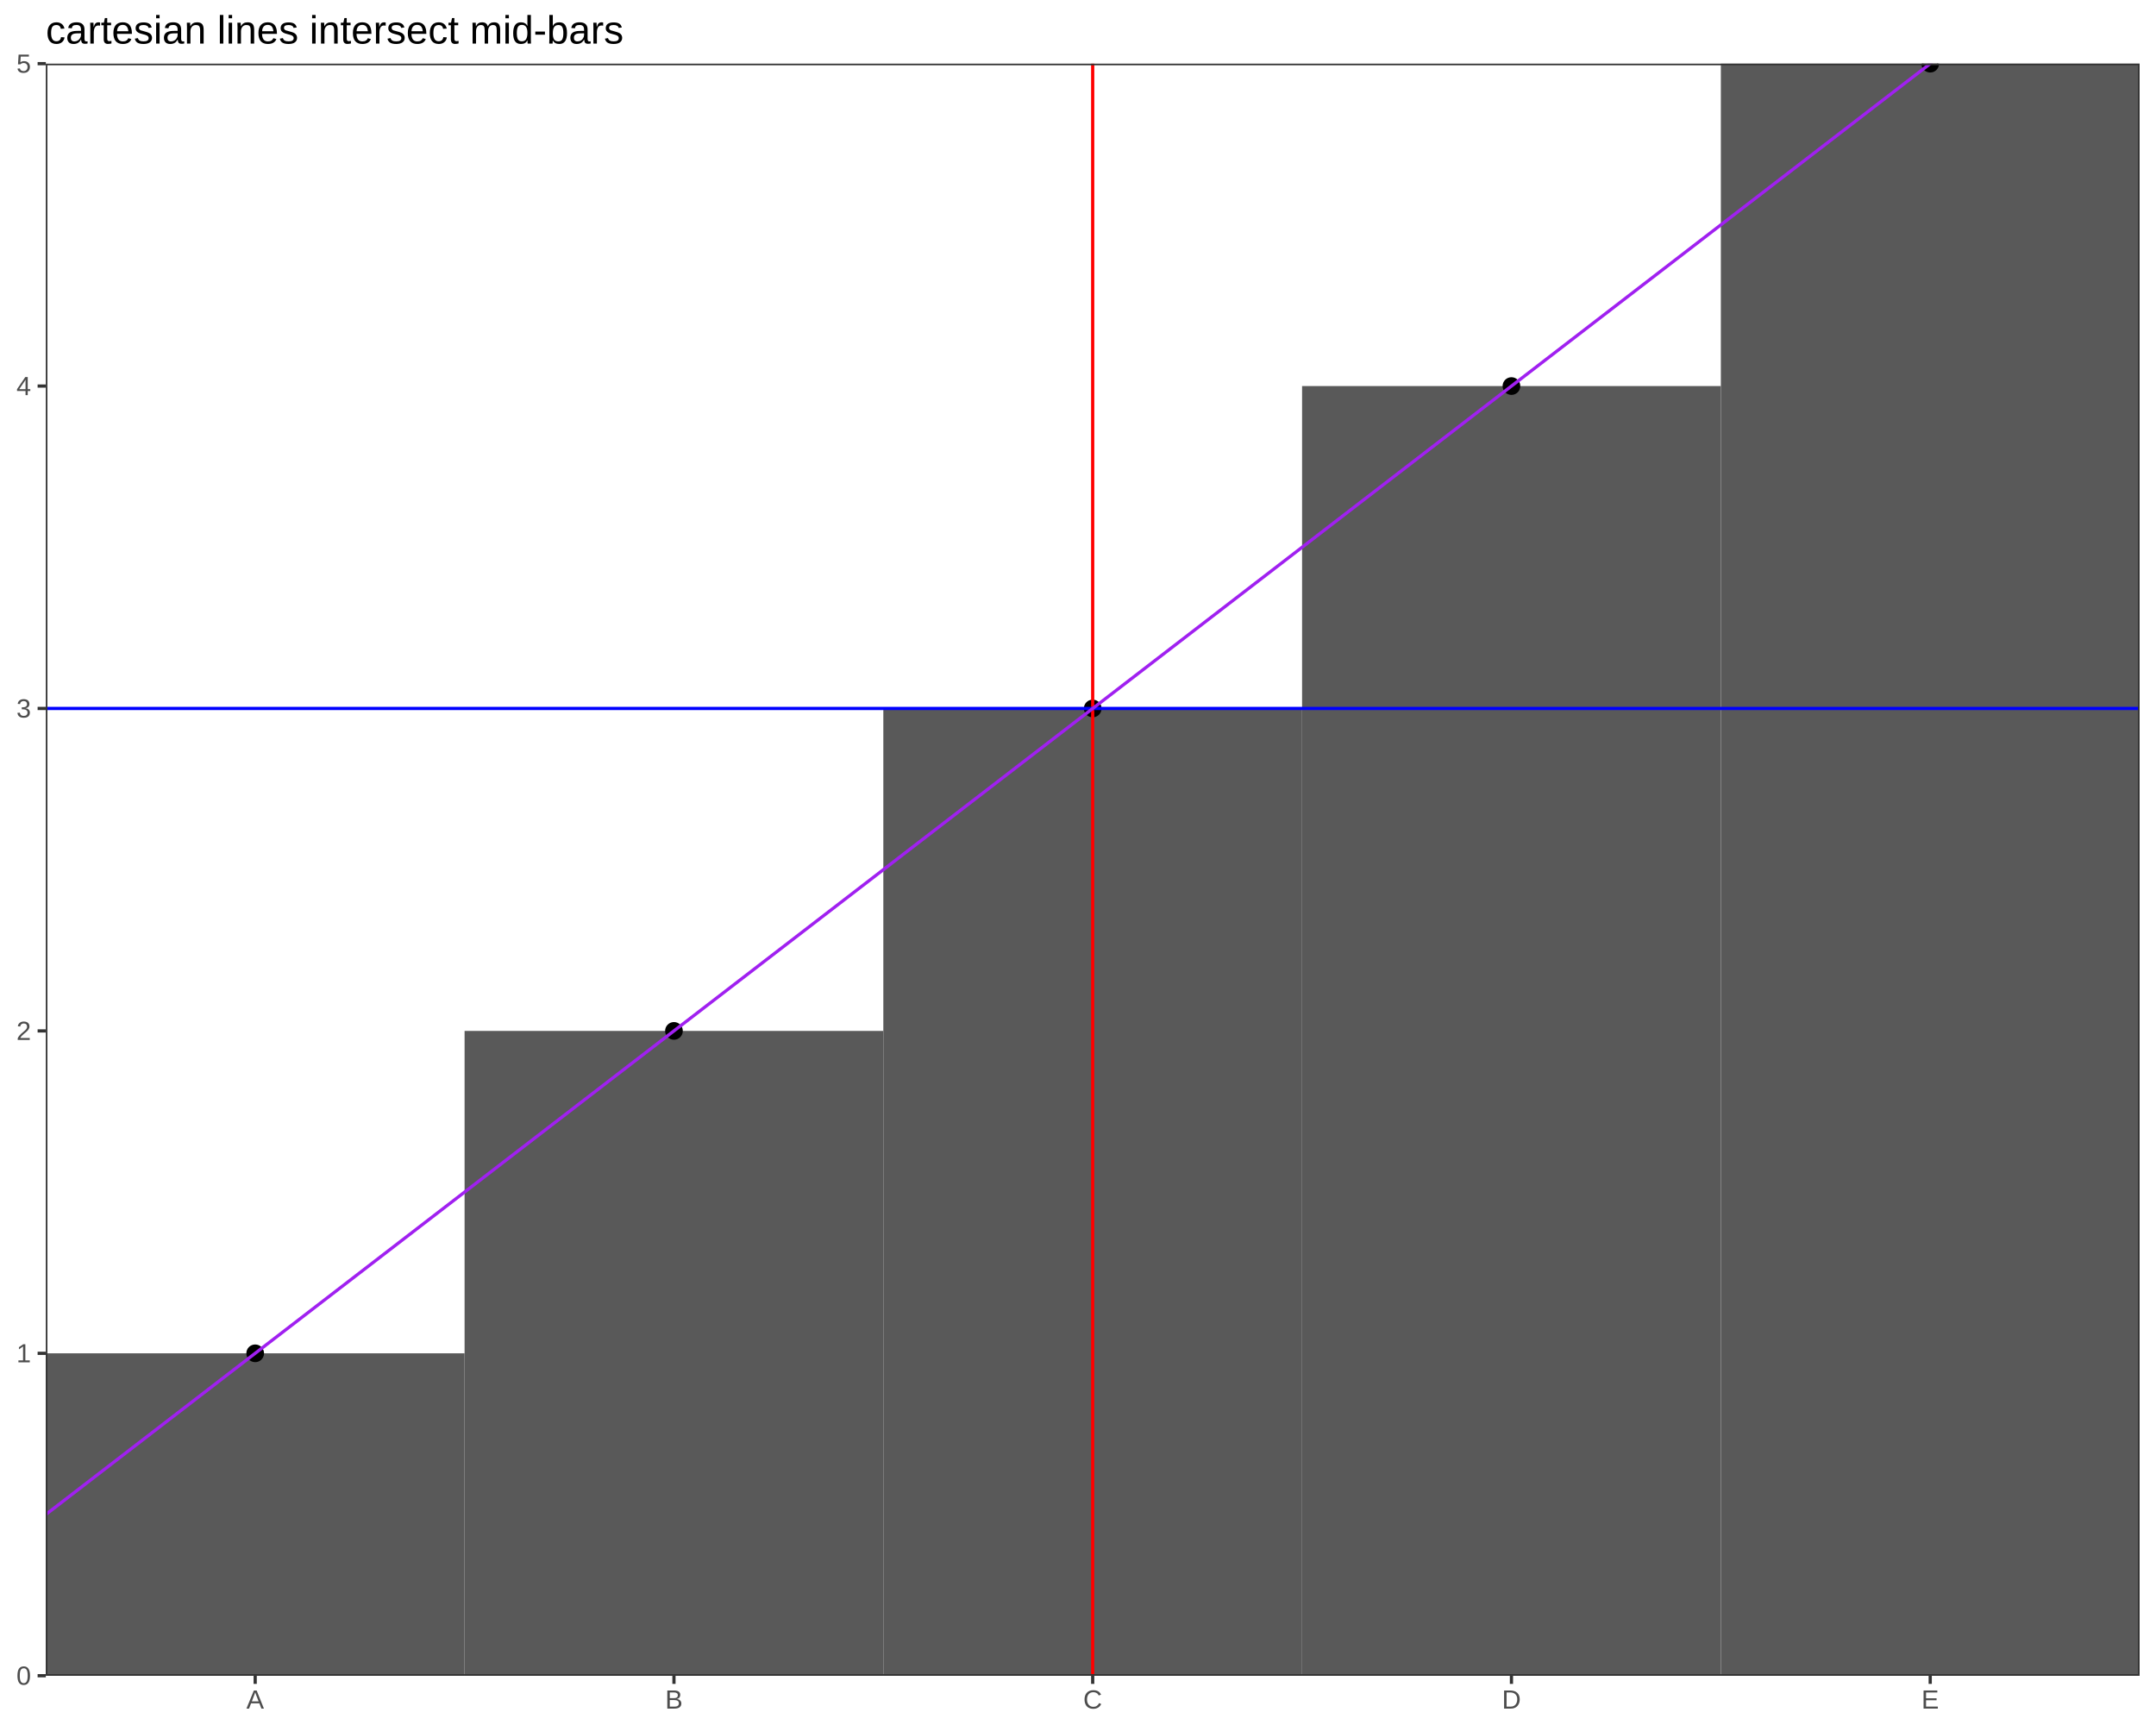
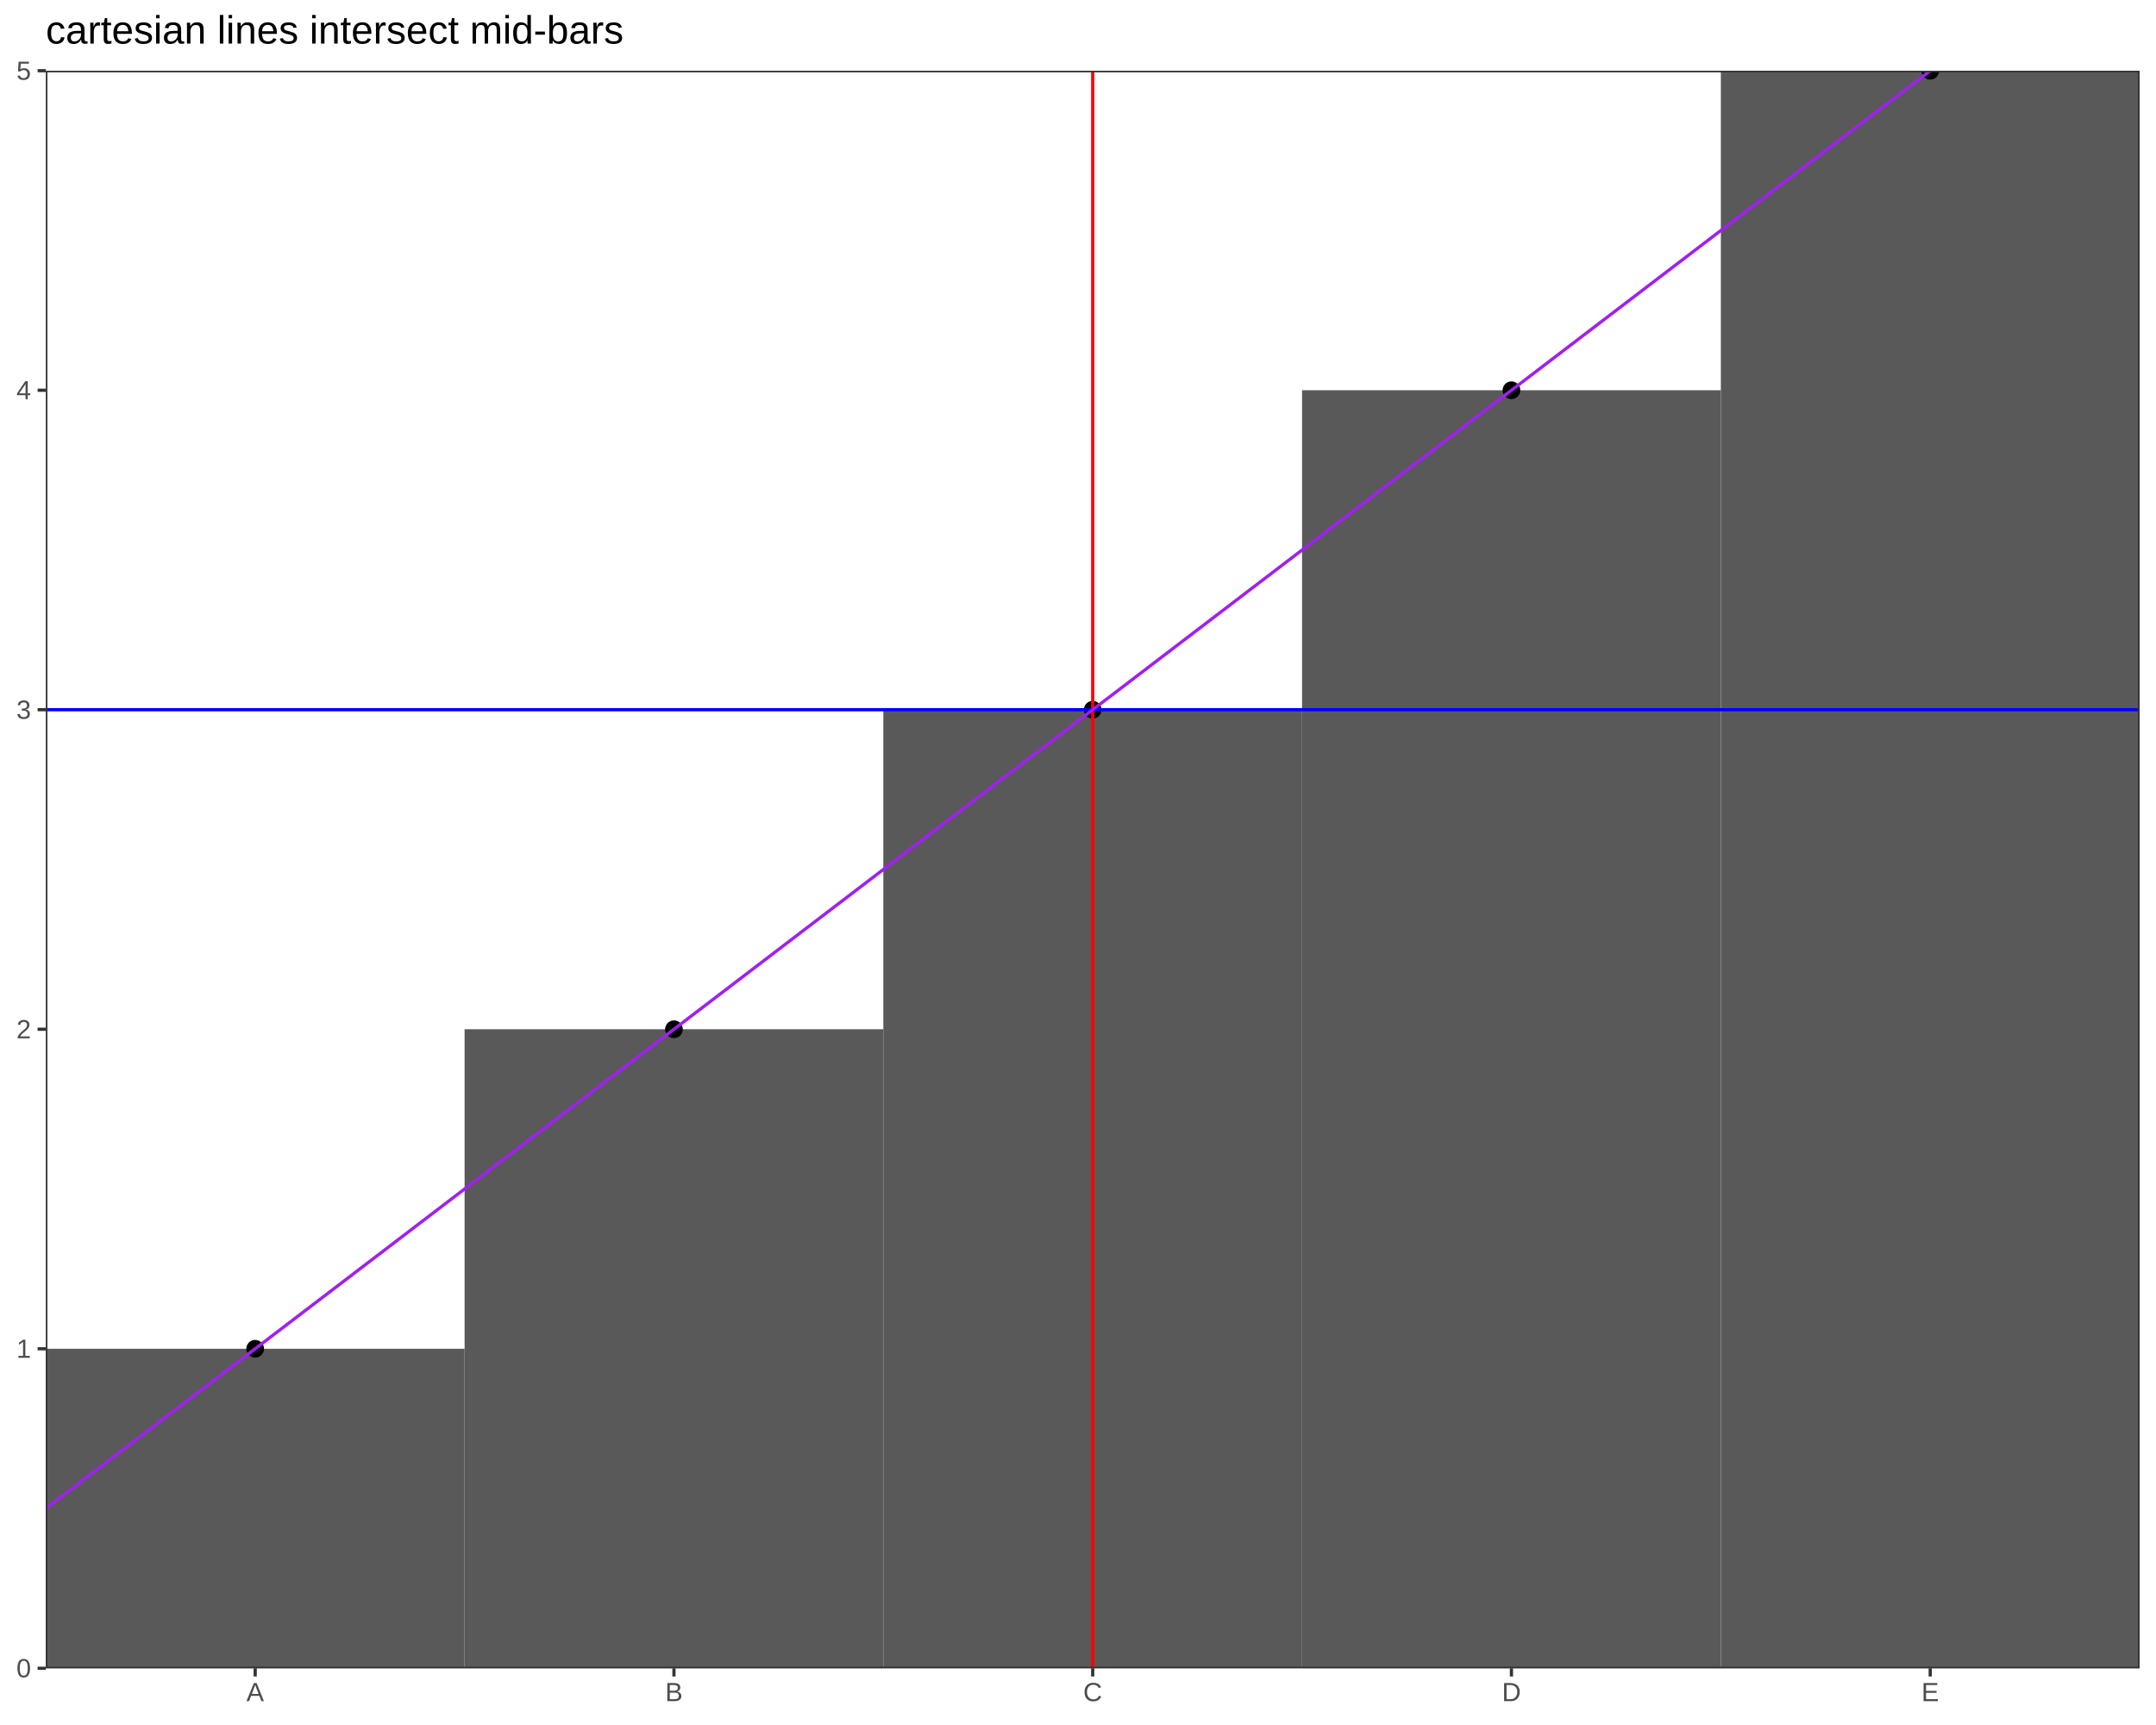
<svg xmlns="http://www.w3.org/2000/svg" viewBox="0 0 720.00 576.00">
  <defs>
    <style type="text/css">
    line, polyline, polygon, path, rect, circle {
      fill: none;
      stroke: #000000;
      stroke-linecap: round;
      stroke-linejoin: round;
      stroke-miterlimit: 10.00;
    }
  </style>
  </defs>
  <rect width="100%" height="100%" style="stroke: none; fill: #FFFFFF;" />
  <rect x="0.00" y="0.00" width="720.00" height="576.00" style="stroke-width: 1.07; stroke: #FFFFFF; fill: #FFFFFF;" />
  <defs>
-     <clipPath id="cpMTUuMzB8NzE0LjUyfDU1OS41NHwyMS4yNg==">
-       <rect x="15.30" y="21.26" width="699.22" height="538.28" />
+     <clipPath id="cpMTUuMzB8NzE0LjUyfDU1Ny4wNnwyMy42Mg==">
+       <rect x="15.30" y="23.62" width="699.22" height="533.44" />
    </clipPath>
  </defs>
-   <rect x="15.30" y="21.26" width="699.22" height="538.28" style="stroke-width: 1.07; stroke: none; fill: #FFFFFF;" clip-path="url(#cpMTUuMzB8NzE0LjUyfDU1OS41NHwyMS4yNg==)" />
-   <rect x="15.30" y="451.89" width="139.84" height="107.66" style="stroke-width: 1.07; stroke: none; stroke-linecap: butt; fill: #595959;" clip-path="url(#cpMTUuMzB8NzE0LjUyfDU1OS41NHwyMS4yNg==)" />
-   <rect x="155.15" y="344.23" width="139.84" height="215.31" style="stroke-width: 1.07; stroke: none; stroke-linecap: butt; fill: #595959;" clip-path="url(#cpMTUuMzB8NzE0LjUyfDU1OS41NHwyMS4yNg==)" />
-   <rect x="294.99" y="236.57" width="139.84" height="322.97" style="stroke-width: 1.07; stroke: none; stroke-linecap: butt; fill: #595959;" clip-path="url(#cpMTUuMzB8NzE0LjUyfDU1OS41NHwyMS4yNg==)" />
-   <rect x="434.83" y="128.91" width="139.84" height="430.63" style="stroke-width: 1.07; stroke: none; stroke-linecap: butt; fill: #595959;" clip-path="url(#cpMTUuMzB8NzE0LjUyfDU1OS41NHwyMS4yNg==)" />
-   <rect x="574.68" y="21.26" width="139.84" height="538.28" style="stroke-width: 1.07; stroke: none; stroke-linecap: butt; fill: #595959;" clip-path="url(#cpMTUuMzB8NzE0LjUyfDU1OS41NHwyMS4yNg==)" />
-   <circle cx="85.22" cy="451.89" r="1.95pt" style="stroke-width: 0.71; fill: #000000;" clip-path="url(#cpMTUuMzB8NzE0LjUyfDU1OS41NHwyMS4yNg==)" />
-   <circle cx="225.07" cy="344.23" r="1.95pt" style="stroke-width: 0.71; fill: #000000;" clip-path="url(#cpMTUuMzB8NzE0LjUyfDU1OS41NHwyMS4yNg==)" />
-   <circle cx="364.91" cy="236.57" r="1.95pt" style="stroke-width: 0.71; fill: #000000;" clip-path="url(#cpMTUuMzB8NzE0LjUyfDU1OS41NHwyMS4yNg==)" />
-   <circle cx="504.75" cy="128.91" r="1.95pt" style="stroke-width: 0.71; fill: #000000;" clip-path="url(#cpMTUuMzB8NzE0LjUyfDU1OS41NHwyMS4yNg==)" />
-   <circle cx="644.60" cy="21.26" r="1.95pt" style="stroke-width: 0.71; fill: #000000;" clip-path="url(#cpMTUuMzB8NzE0LjUyfDU1OS41NHwyMS4yNg==)" />
-   <line x1="364.91" y1="559.54" x2="364.91" y2="21.26" style="stroke-width: 1.07; stroke: #FF0000; stroke-linecap: butt;" clip-path="url(#cpMTUuMzB8NzE0LjUyfDU1OS41NHwyMS4yNg==)" />
-   <line x1="15.30" y1="236.57" x2="714.52" y2="236.57" style="stroke-width: 1.07; stroke: #0000FF; stroke-linecap: butt;" clip-path="url(#cpMTUuMzB8NzE0LjUyfDU1OS41NHwyMS4yNg==)" />
-   <line x1="15.30" y1="505.71" x2="672.21" y2="0.00" style="stroke-width: 1.07; stroke: #A020F0; stroke-linecap: butt;" clip-path="url(#cpMTUuMzB8NzE0LjUyfDU1OS41NHwyMS4yNg==)" />
-   <rect x="15.30" y="21.26" width="699.22" height="538.28" style="stroke-width: 1.07; stroke: #333333;" clip-path="url(#cpMTUuMzB8NzE0LjUyfDU1OS41NHwyMS4yNg==)" />
+   <rect x="15.30" y="23.62" width="699.22" height="533.44" style="stroke-width: 1.07; stroke: none; fill: #FFFFFF;" clip-path="url(#cpMTUuMzB8NzE0LjUyfDU1Ny4wNnwyMy42Mg==)" />
+   <rect x="15.30" y="450.37" width="139.84" height="106.69" style="stroke-width: 1.07; stroke: none; stroke-linecap: butt; fill: #595959;" clip-path="url(#cpMTUuMzB8NzE0LjUyfDU1Ny4wNnwyMy42Mg==)" />
+   <rect x="155.15" y="343.68" width="139.84" height="213.38" style="stroke-width: 1.07; stroke: none; stroke-linecap: butt; fill: #595959;" clip-path="url(#cpMTUuMzB8NzE0LjUyfDU1Ny4wNnwyMy42Mg==)" />
+   <rect x="294.99" y="236.99" width="139.84" height="320.06" style="stroke-width: 1.07; stroke: none; stroke-linecap: butt; fill: #595959;" clip-path="url(#cpMTUuMzB8NzE0LjUyfDU1Ny4wNnwyMy42Mg==)" />
+   <rect x="434.83" y="130.31" width="139.84" height="426.75" style="stroke-width: 1.07; stroke: none; stroke-linecap: butt; fill: #595959;" clip-path="url(#cpMTUuMzB8NzE0LjUyfDU1Ny4wNnwyMy42Mg==)" />
+   <rect x="574.68" y="23.62" width="139.84" height="533.44" style="stroke-width: 1.07; stroke: none; stroke-linecap: butt; fill: #595959;" clip-path="url(#cpMTUuMzB8NzE0LjUyfDU1Ny4wNnwyMy42Mg==)" />
+   <circle cx="85.22" cy="450.37" r="1.95pt" style="stroke-width: 0.71; fill: #000000;" clip-path="url(#cpMTUuMzB8NzE0LjUyfDU1Ny4wNnwyMy42Mg==)" />
+   <circle cx="225.07" cy="343.68" r="1.95pt" style="stroke-width: 0.71; fill: #000000;" clip-path="url(#cpMTUuMzB8NzE0LjUyfDU1Ny4wNnwyMy42Mg==)" />
+   <circle cx="364.91" cy="236.99" r="1.95pt" style="stroke-width: 0.71; fill: #000000;" clip-path="url(#cpMTUuMzB8NzE0LjUyfDU1Ny4wNnwyMy42Mg==)" />
+   <circle cx="504.75" cy="130.31" r="1.95pt" style="stroke-width: 0.71; fill: #000000;" clip-path="url(#cpMTUuMzB8NzE0LjUyfDU1Ny4wNnwyMy42Mg==)" />
+   <circle cx="644.60" cy="23.62" r="1.95pt" style="stroke-width: 0.71; fill: #000000;" clip-path="url(#cpMTUuMzB8NzE0LjUyfDU1Ny4wNnwyMy42Mg==)" />
+   <line x1="364.91" y1="557.06" x2="364.91" y2="23.62" style="stroke-width: 1.07; stroke: #FF0000; stroke-linecap: butt;" clip-path="url(#cpMTUuMzB8NzE0LjUyfDU1Ny4wNnwyMy42Mg==)" />
+   <line x1="15.30" y1="236.99" x2="714.52" y2="236.99" style="stroke-width: 1.07; stroke: #0000FF; stroke-linecap: butt;" clip-path="url(#cpMTUuMzB8NzE0LjUyfDU1Ny4wNnwyMy42Mg==)" />
+   <line x1="15.30" y1="503.71" x2="675.56" y2="0.00" style="stroke-width: 1.07; stroke: #A020F0; stroke-linecap: butt;" clip-path="url(#cpMTUuMzB8NzE0LjUyfDU1Ny4wNnwyMy42Mg==)" />
+   <rect x="15.30" y="23.62" width="699.22" height="533.44" style="stroke-width: 1.07; stroke: #333333;" clip-path="url(#cpMTUuMzB8NzE0LjUyfDU1Ny4wNnwyMy42Mg==)" />
  <defs>
    <clipPath id="cpMC4wMHw3MjAuMDB8NTc2LjAwfDAuMDA=">
      <rect x="0.00" y="0.00" width="720.00" height="576.00" />
    </clipPath>
  </defs>
  <g clip-path="url(#cpMC4wMHw3MjAuMDB8NTc2LjAwfDAuMDA=)">
-     <text x="5.48" y="562.57" style="font-size: 8.80px; fill: #4D4D4D; font-family: Liberation Sans;" textLength="4.89px" lengthAdjust="spacingAndGlyphs">0</text>
+     <text x="5.48" y="560.08" style="font-size: 8.80px; fill: #4D4D4D; font-family: Liberation Sans;" textLength="4.89px" lengthAdjust="spacingAndGlyphs">0</text>
  </g>
  <g clip-path="url(#cpMC4wMHw3MjAuMDB8NTc2LjAwfDAuMDA=)">
-     <text x="5.48" y="454.91" style="font-size: 8.80px; fill: #4D4D4D; font-family: Liberation Sans;" textLength="4.89px" lengthAdjust="spacingAndGlyphs">1</text>
+     <text x="5.48" y="453.39" style="font-size: 8.80px; fill: #4D4D4D; font-family: Liberation Sans;" textLength="4.89px" lengthAdjust="spacingAndGlyphs">1</text>
  </g>
  <g clip-path="url(#cpMC4wMHw3MjAuMDB8NTc2LjAwfDAuMDA=)">
-     <text x="5.48" y="347.25" style="font-size: 8.80px; fill: #4D4D4D; font-family: Liberation Sans;" textLength="4.89px" lengthAdjust="spacingAndGlyphs">2</text>
+     <text x="5.48" y="346.71" style="font-size: 8.80px; fill: #4D4D4D; font-family: Liberation Sans;" textLength="4.89px" lengthAdjust="spacingAndGlyphs">2</text>
  </g>
  <g clip-path="url(#cpMC4wMHw3MjAuMDB8NTc2LjAwfDAuMDA=)">
-     <text x="5.48" y="239.60" style="font-size: 8.80px; fill: #4D4D4D; font-family: Liberation Sans;" textLength="4.89px" lengthAdjust="spacingAndGlyphs">3</text>
+     <text x="5.48" y="240.02" style="font-size: 8.80px; fill: #4D4D4D; font-family: Liberation Sans;" textLength="4.89px" lengthAdjust="spacingAndGlyphs">3</text>
  </g>
  <g clip-path="url(#cpMC4wMHw3MjAuMDB8NTc2LjAwfDAuMDA=)">
-     <text x="5.48" y="131.94" style="font-size: 8.80px; fill: #4D4D4D; font-family: Liberation Sans;" textLength="4.89px" lengthAdjust="spacingAndGlyphs">4</text>
+     <text x="5.48" y="133.33" style="font-size: 8.80px; fill: #4D4D4D; font-family: Liberation Sans;" textLength="4.89px" lengthAdjust="spacingAndGlyphs">4</text>
  </g>
  <g clip-path="url(#cpMC4wMHw3MjAuMDB8NTc2LjAwfDAuMDA=)">
-     <text x="5.48" y="24.28" style="font-size: 8.80px; fill: #4D4D4D; font-family: Liberation Sans;" textLength="4.89px" lengthAdjust="spacingAndGlyphs">5</text>
+     <text x="5.48" y="26.64" style="font-size: 8.80px; fill: #4D4D4D; font-family: Liberation Sans;" textLength="4.89px" lengthAdjust="spacingAndGlyphs">5</text>
  </g>
-   <polyline points="12.56,559.54 15.30,559.54 " style="stroke-width: 1.07; stroke: #333333; stroke-linecap: butt;" clip-path="url(#cpMC4wMHw3MjAuMDB8NTc2LjAwfDAuMDA=)" />
-   <polyline points="12.56,451.89 15.30,451.89 " style="stroke-width: 1.07; stroke: #333333; stroke-linecap: butt;" clip-path="url(#cpMC4wMHw3MjAuMDB8NTc2LjAwfDAuMDA=)" />
-   <polyline points="12.56,344.23 15.30,344.23 " style="stroke-width: 1.07; stroke: #333333; stroke-linecap: butt;" clip-path="url(#cpMC4wMHw3MjAuMDB8NTc2LjAwfDAuMDA=)" />
-   <polyline points="12.56,236.57 15.30,236.57 " style="stroke-width: 1.07; stroke: #333333; stroke-linecap: butt;" clip-path="url(#cpMC4wMHw3MjAuMDB8NTc2LjAwfDAuMDA=)" />
-   <polyline points="12.56,128.91 15.30,128.91 " style="stroke-width: 1.07; stroke: #333333; stroke-linecap: butt;" clip-path="url(#cpMC4wMHw3MjAuMDB8NTc2LjAwfDAuMDA=)" />
-   <polyline points="12.56,21.26 15.30,21.26 " style="stroke-width: 1.07; stroke: #333333; stroke-linecap: butt;" clip-path="url(#cpMC4wMHw3MjAuMDB8NTc2LjAwfDAuMDA=)" />
-   <polyline points="85.22,562.28 85.22,559.54 " style="stroke-width: 1.07; stroke: #333333; stroke-linecap: butt;" clip-path="url(#cpMC4wMHw3MjAuMDB8NTc2LjAwfDAuMDA=)" />
-   <polyline points="225.07,562.28 225.07,559.54 " style="stroke-width: 1.07; stroke: #333333; stroke-linecap: butt;" clip-path="url(#cpMC4wMHw3MjAuMDB8NTc2LjAwfDAuMDA=)" />
-   <polyline points="364.91,562.28 364.91,559.54 " style="stroke-width: 1.07; stroke: #333333; stroke-linecap: butt;" clip-path="url(#cpMC4wMHw3MjAuMDB8NTc2LjAwfDAuMDA=)" />
-   <polyline points="504.75,562.28 504.75,559.54 " style="stroke-width: 1.07; stroke: #333333; stroke-linecap: butt;" clip-path="url(#cpMC4wMHw3MjAuMDB8NTc2LjAwfDAuMDA=)" />
-   <polyline points="644.60,562.28 644.60,559.54 " style="stroke-width: 1.07; stroke: #333333; stroke-linecap: butt;" clip-path="url(#cpMC4wMHw3MjAuMDB8NTc2LjAwfDAuMDA=)" />
+   <polyline points="12.56,557.06 15.30,557.06 " style="stroke-width: 1.07; stroke: #333333; stroke-linecap: butt;" clip-path="url(#cpMC4wMHw3MjAuMDB8NTc2LjAwfDAuMDA=)" />
+   <polyline points="12.56,450.37 15.30,450.37 " style="stroke-width: 1.07; stroke: #333333; stroke-linecap: butt;" clip-path="url(#cpMC4wMHw3MjAuMDB8NTc2LjAwfDAuMDA=)" />
+   <polyline points="12.56,343.68 15.30,343.68 " style="stroke-width: 1.07; stroke: #333333; stroke-linecap: butt;" clip-path="url(#cpMC4wMHw3MjAuMDB8NTc2LjAwfDAuMDA=)" />
+   <polyline points="12.56,236.99 15.30,236.99 " style="stroke-width: 1.07; stroke: #333333; stroke-linecap: butt;" clip-path="url(#cpMC4wMHw3MjAuMDB8NTc2LjAwfDAuMDA=)" />
+   <polyline points="12.56,130.31 15.30,130.31 " style="stroke-width: 1.07; stroke: #333333; stroke-linecap: butt;" clip-path="url(#cpMC4wMHw3MjAuMDB8NTc2LjAwfDAuMDA=)" />
+   <polyline points="12.56,23.62 15.30,23.62 " style="stroke-width: 1.07; stroke: #333333; stroke-linecap: butt;" clip-path="url(#cpMC4wMHw3MjAuMDB8NTc2LjAwfDAuMDA=)" />
+   <polyline points="85.22,559.80 85.22,557.06 " style="stroke-width: 1.07; stroke: #333333; stroke-linecap: butt;" clip-path="url(#cpMC4wMHw3MjAuMDB8NTc2LjAwfDAuMDA=)" />
+   <polyline points="225.07,559.80 225.07,557.06 " style="stroke-width: 1.07; stroke: #333333; stroke-linecap: butt;" clip-path="url(#cpMC4wMHw3MjAuMDB8NTc2LjAwfDAuMDA=)" />
+   <polyline points="364.91,559.80 364.91,557.06 " style="stroke-width: 1.07; stroke: #333333; stroke-linecap: butt;" clip-path="url(#cpMC4wMHw3MjAuMDB8NTc2LjAwfDAuMDA=)" />
+   <polyline points="504.75,559.80 504.75,557.06 " style="stroke-width: 1.07; stroke: #333333; stroke-linecap: butt;" clip-path="url(#cpMC4wMHw3MjAuMDB8NTc2LjAwfDAuMDA=)" />
+   <polyline points="644.60,559.80 644.60,557.06 " style="stroke-width: 1.07; stroke: #333333; stroke-linecap: butt;" clip-path="url(#cpMC4wMHw3MjAuMDB8NTc2LjAwfDAuMDA=)" />
  <g clip-path="url(#cpMC4wMHw3MjAuMDB8NTc2LjAwfDAuMDA=)">
-     <text x="82.29" y="570.52" style="font-size: 8.80px; fill: #4D4D4D; font-family: Liberation Sans;" textLength="5.88px" lengthAdjust="spacingAndGlyphs">A</text>
+     <text x="82.29" y="568.04" style="font-size: 8.80px; fill: #4D4D4D; font-family: Liberation Sans;" textLength="5.88px" lengthAdjust="spacingAndGlyphs">A</text>
  </g>
  <g clip-path="url(#cpMC4wMHw3MjAuMDB8NTc2LjAwfDAuMDA=)">
-     <text x="222.13" y="570.52" style="font-size: 8.80px; fill: #4D4D4D; font-family: Liberation Sans;" textLength="5.88px" lengthAdjust="spacingAndGlyphs">B</text>
+     <text x="222.13" y="568.04" style="font-size: 8.80px; fill: #4D4D4D; font-family: Liberation Sans;" textLength="5.88px" lengthAdjust="spacingAndGlyphs">B</text>
  </g>
  <g clip-path="url(#cpMC4wMHw3MjAuMDB8NTc2LjAwfDAuMDA=)">
-     <text x="361.73" y="570.52" style="font-size: 8.80px; fill: #4D4D4D; font-family: Liberation Sans;" textLength="6.36px" lengthAdjust="spacingAndGlyphs">C</text>
+     <text x="361.73" y="568.04" style="font-size: 8.80px; fill: #4D4D4D; font-family: Liberation Sans;" textLength="6.36px" lengthAdjust="spacingAndGlyphs">C</text>
  </g>
  <g clip-path="url(#cpMC4wMHw3MjAuMDB8NTc2LjAwfDAuMDA=)">
-     <text x="501.58" y="570.52" style="font-size: 8.80px; fill: #4D4D4D; font-family: Liberation Sans;" textLength="6.36px" lengthAdjust="spacingAndGlyphs">D</text>
+     <text x="501.58" y="568.04" style="font-size: 8.80px; fill: #4D4D4D; font-family: Liberation Sans;" textLength="6.36px" lengthAdjust="spacingAndGlyphs">D</text>
  </g>
  <g clip-path="url(#cpMC4wMHw3MjAuMDB8NTc2LjAwfDAuMDA=)">
-     <text x="641.66" y="570.52" style="font-size: 8.80px; fill: #4D4D4D; font-family: Liberation Sans;" textLength="5.88px" lengthAdjust="spacingAndGlyphs">E</text>
+     <text x="641.66" y="568.04" style="font-size: 8.80px; fill: #4D4D4D; font-family: Liberation Sans;" textLength="5.88px" lengthAdjust="spacingAndGlyphs">E</text>
  </g>
  <g clip-path="url(#cpMC4wMHw3MjAuMDB8NTc2LjAwfDAuMDA=)">
    <text x="15.30" y="14.56" style="font-size: 13.20px; font-family: Liberation Sans;" textLength="192.67px" lengthAdjust="spacingAndGlyphs">cartesian lines intersect mid-bars</text>
  </g>
</svg>
